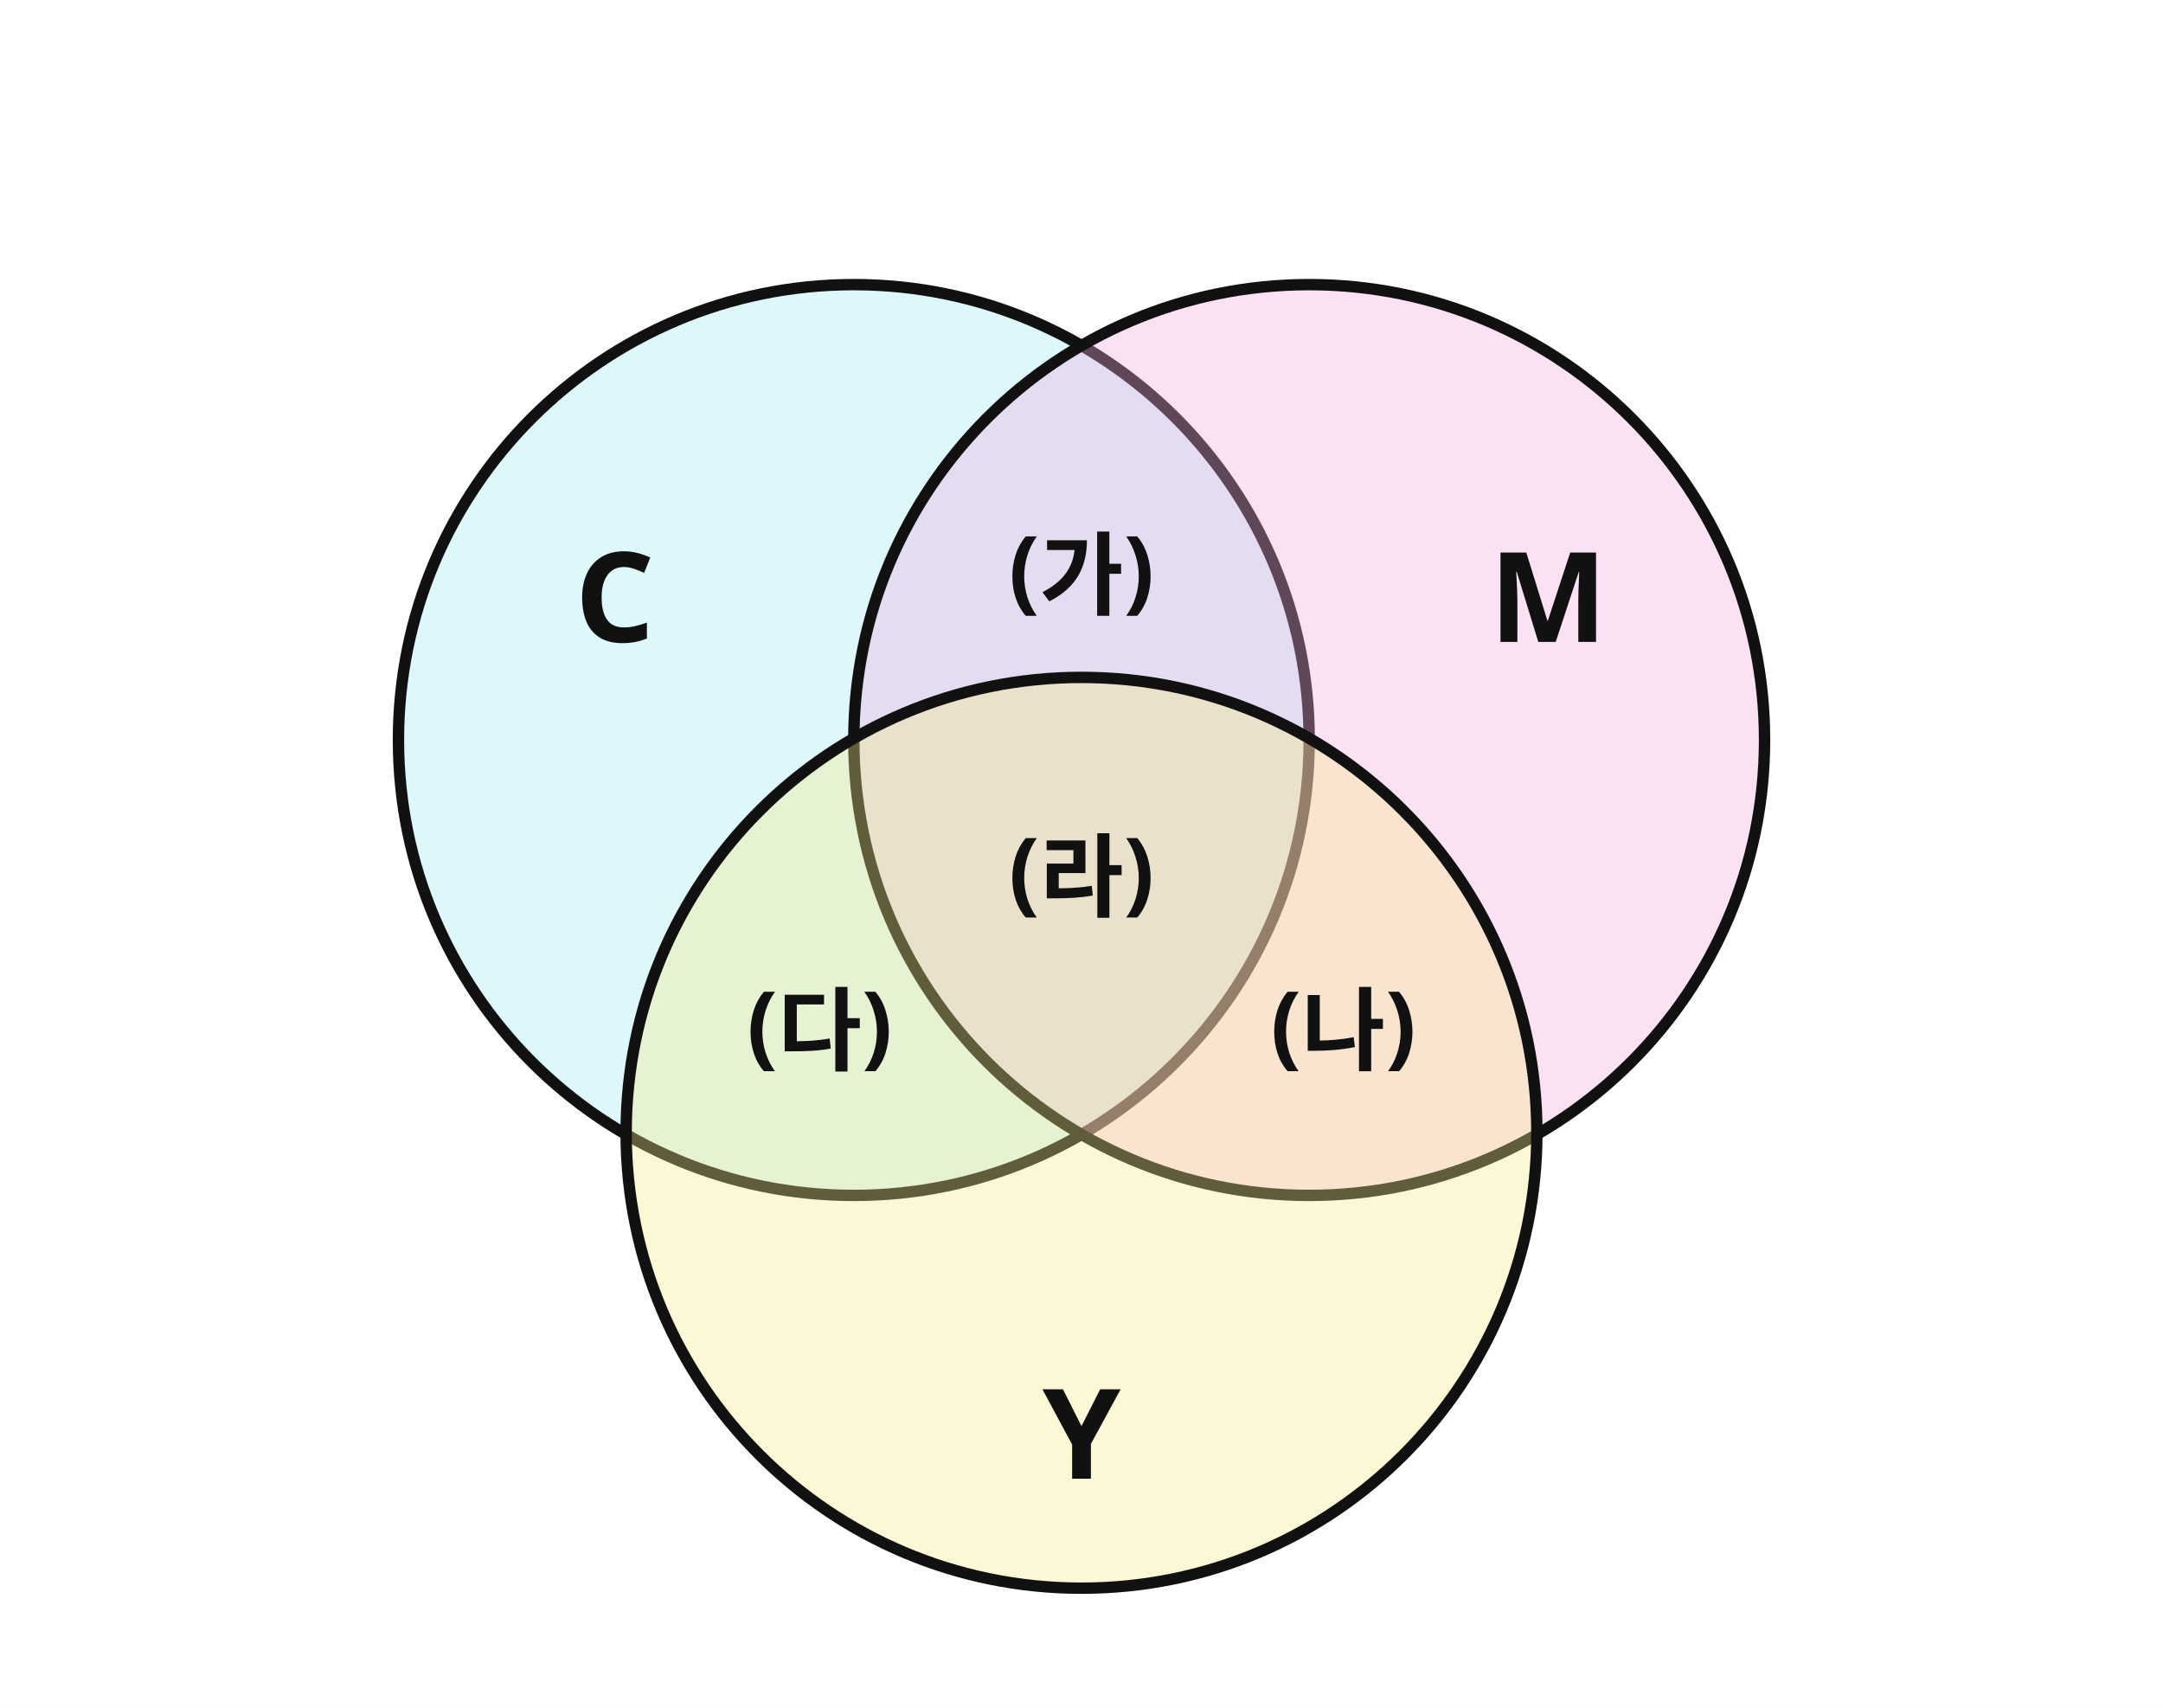
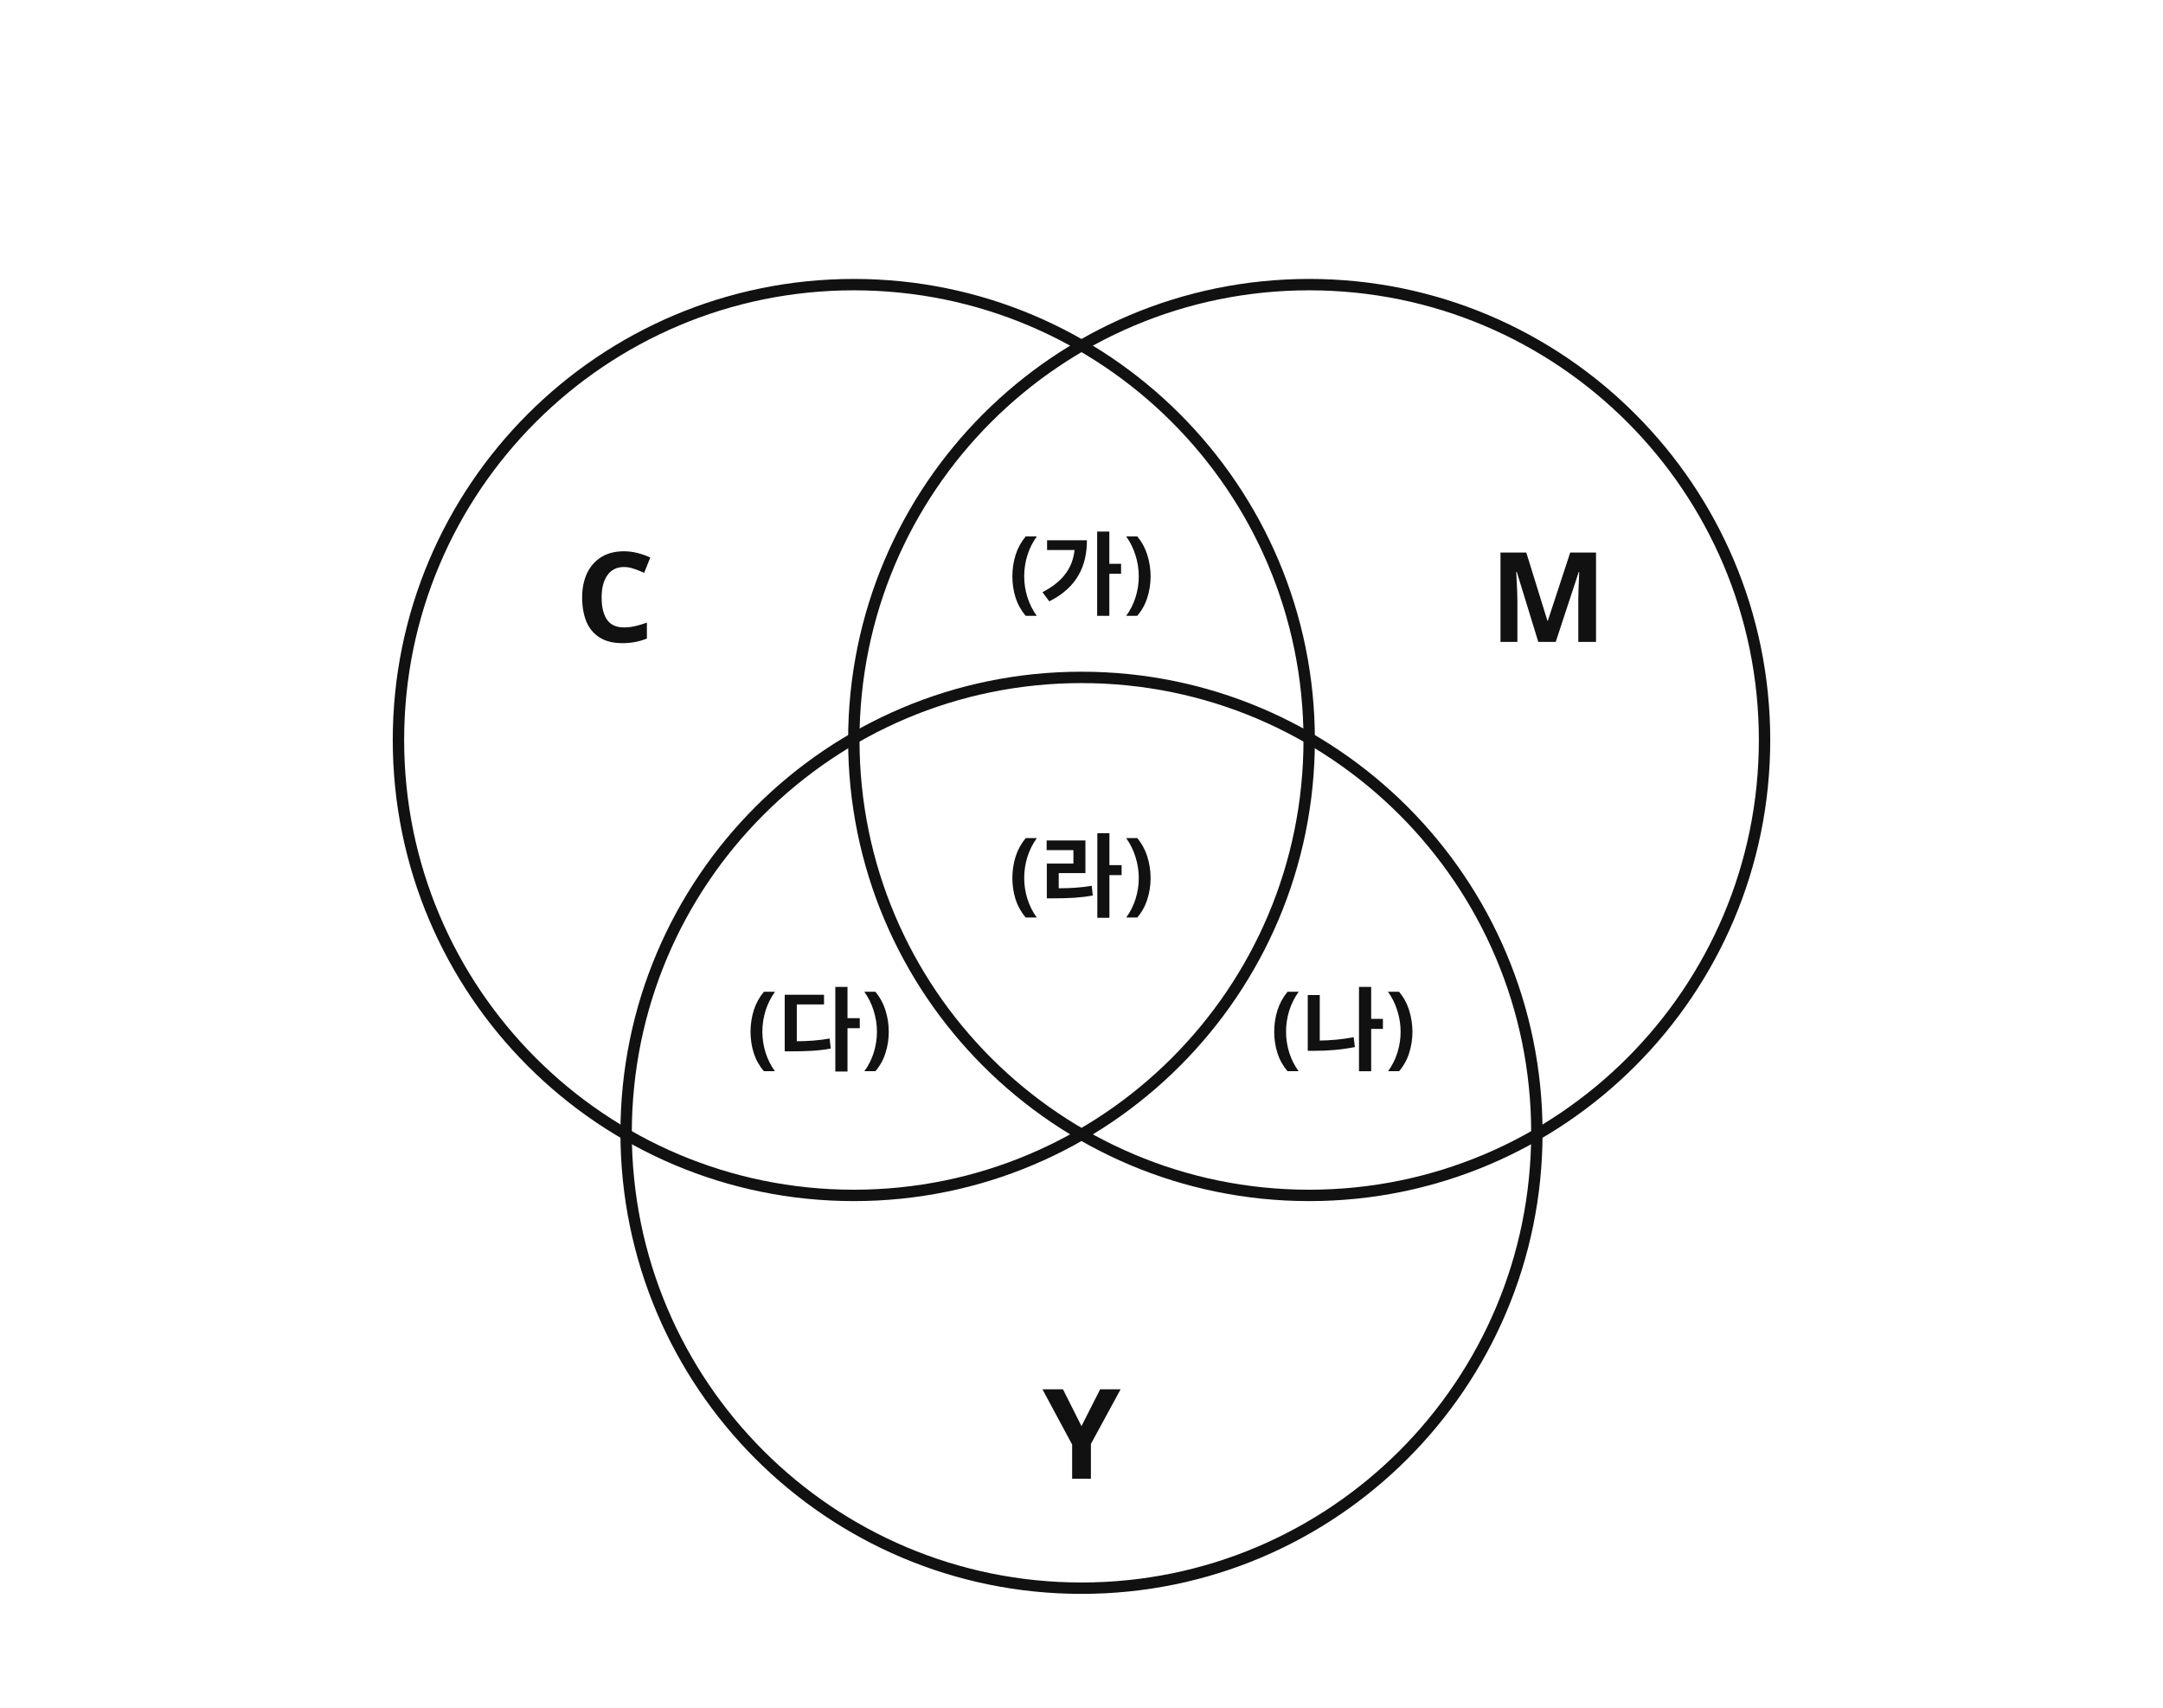
<svg xmlns="http://www.w3.org/2000/svg" viewBox="0 0 380 300" width="380" height="300">
  <rect x="0" y="0" width="380" height="300" fill="#fff" />
-   <circle cx="150" cy="130" r="80" fill="#9fe8f0" fill-opacity="0.35" stroke="#111" stroke-width="2" />
-   <circle cx="230" cy="130" r="80" fill="#f0a8e0" fill-opacity="0.35" stroke="#111" stroke-width="2" />
-   <circle cx="190" cy="199" r="80" fill="#f5ec8a" fill-opacity="0.35" stroke="#111" stroke-width="2" />
+   <circle cx="150" cy="130" r="80" fill="none" stroke="#111" stroke-width="2" />
+   <circle cx="230" cy="130" r="80" fill="none" stroke="#111" stroke-width="2" />
+   <circle cx="190" cy="199" r="80" fill="none" stroke="#111" stroke-width="2" />
  <text x="108" y="105" font-size="22" text-anchor="middle" dominant-baseline="middle" font-family="sans-serif" fill="#111" font-weight="bold">C</text>
  <text x="272" y="105" font-size="22" text-anchor="middle" dominant-baseline="middle" font-family="sans-serif" fill="#111" font-weight="bold">M</text>
  <text x="190" y="252" font-size="22" text-anchor="middle" dominant-baseline="middle" font-family="sans-serif" fill="#111" font-weight="bold">Y</text>
  <text x="190" y="100" font-size="16" text-anchor="middle" dominant-baseline="middle" font-family="sans-serif" fill="#111" font-weight="bold">(가)</text>
  <text x="144" y="180" font-size="16" text-anchor="middle" dominant-baseline="middle" font-family="sans-serif" fill="#111" font-weight="bold">(다)</text>
  <text x="236" y="180" font-size="16" text-anchor="middle" dominant-baseline="middle" font-family="sans-serif" fill="#111" font-weight="bold">(나)</text>
  <text x="190" y="153" font-size="16" text-anchor="middle" dominant-baseline="middle" font-family="sans-serif" fill="#111" font-weight="bold">(라)</text>
</svg>
